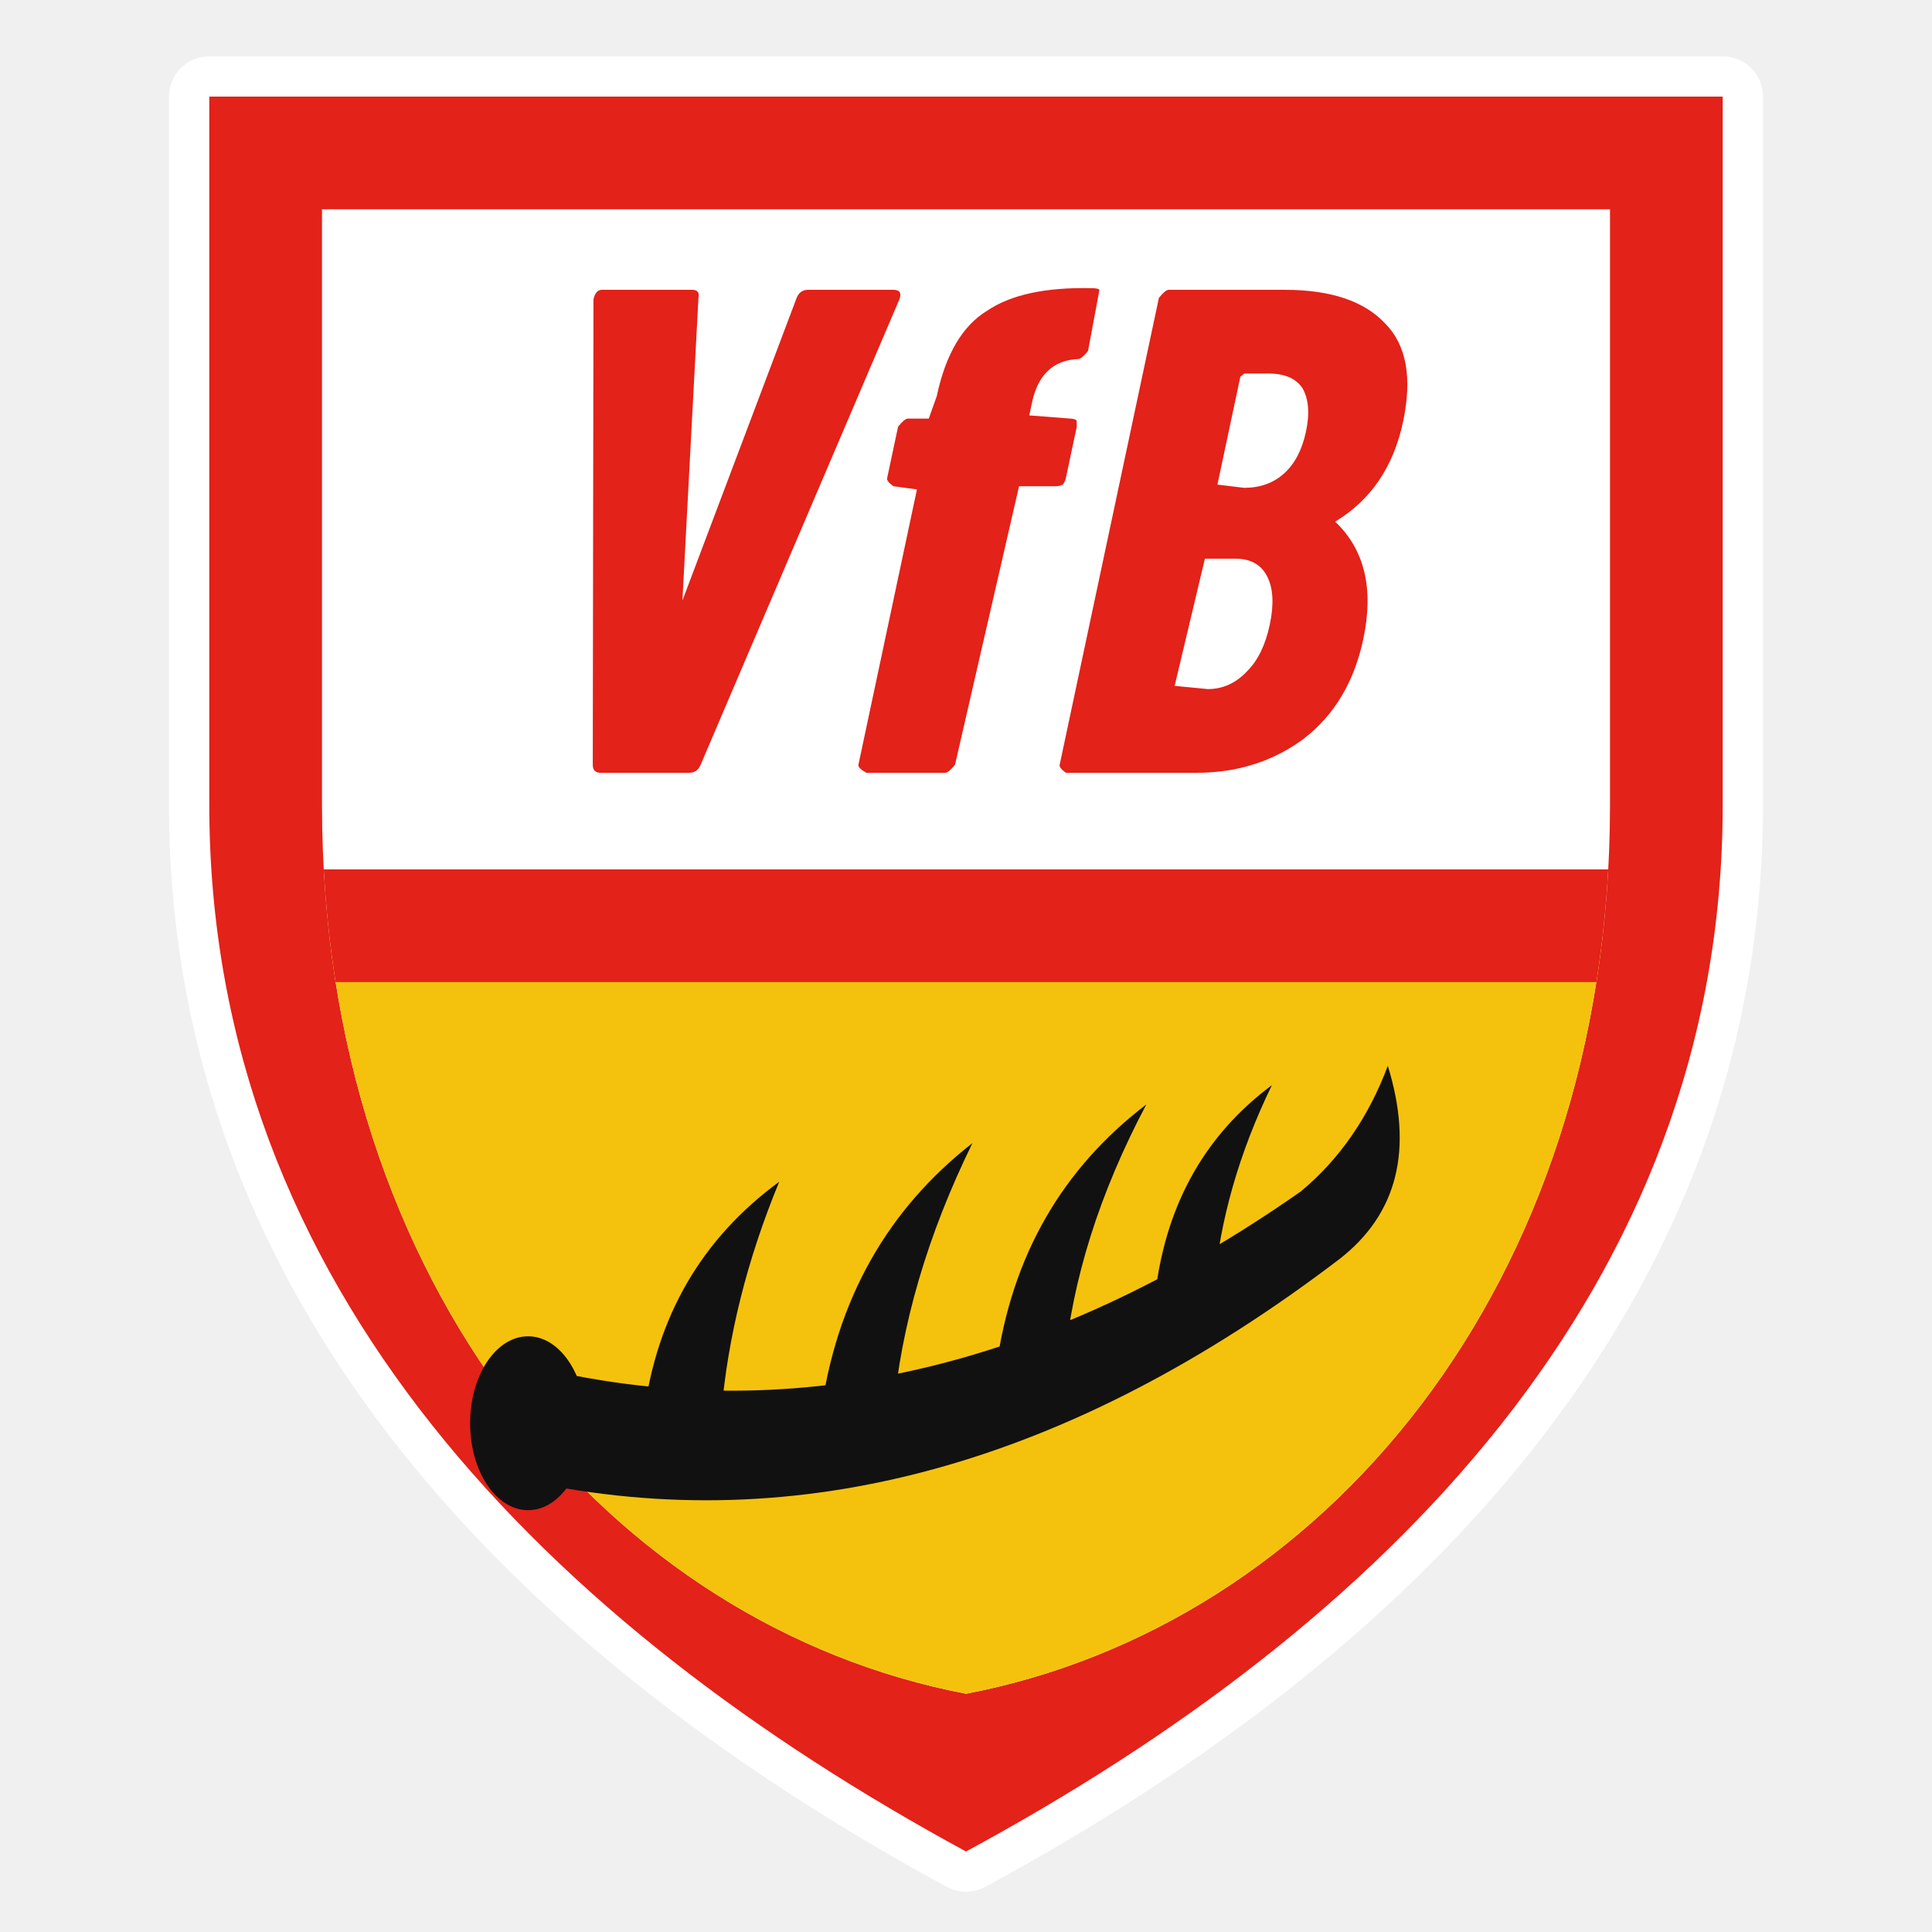
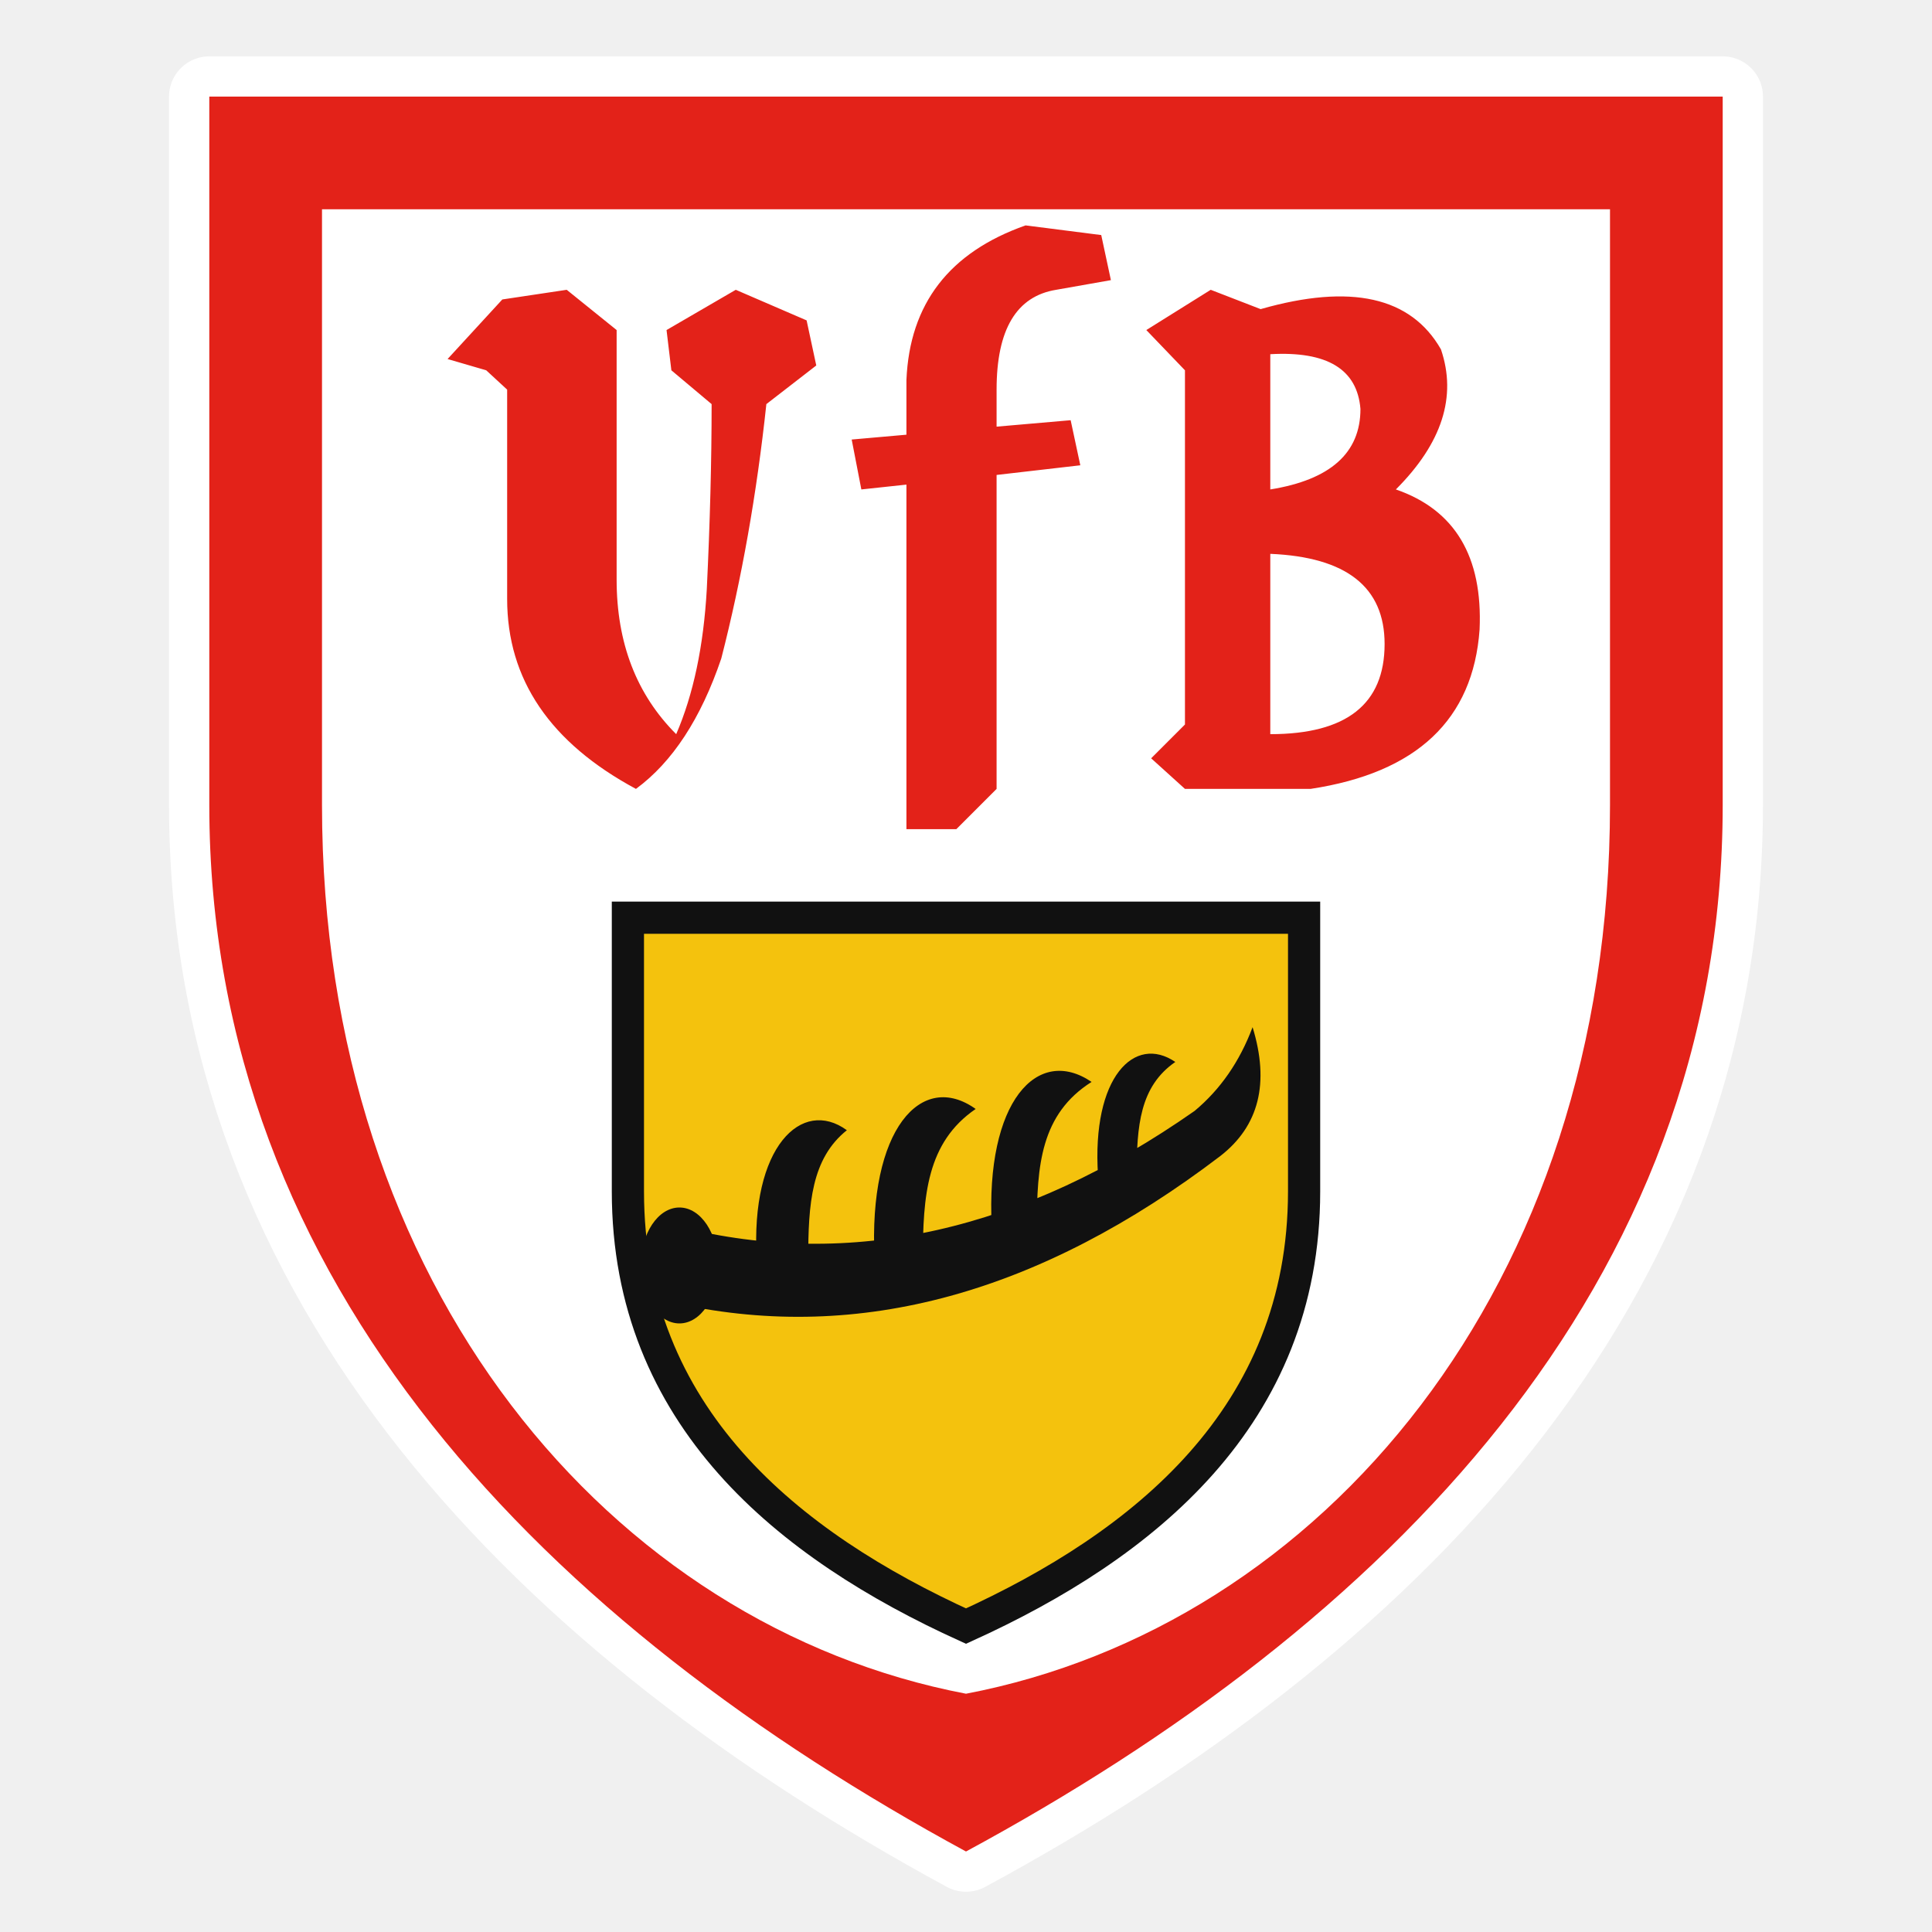
<svg xmlns="http://www.w3.org/2000/svg" viewBox="0 0 120 120" width="120" height="120">
  <defs>
    <clipPath id="c-vfb-stuttgart-s">
      <path d="M20 13L100 13L100 50C100 80 82 101 60 105.2C38 101 20 80 20 50Z" />
    </clipPath>
  </defs>
  <path d="M13 6L107 6L107 50C107 80 85.9 101 60 115C34.2 101 13 80 13 50Z" fill="#fff" stroke="#fff" stroke-width="5" stroke-linejoin="round" />
  <path d="M13 6L107 6L107 50C107 80 85.9 101 60 115C34.2 101 13 80 13 50Z" fill="#e32219" />
  <path d="M20 13L100 13L100 50C100 80 82 101 60 105.2C38 101 20 80 20 50Z" fill="#fff" />
-   <g clip-path="url(#c-vfb-stuttgart-s)">
-     <rect x="0" y="58" width="120" height="62" fill="#f4c20d" />
-   </g>
-   <g clip-path="url(#c-vfb-stuttgart-s)">
-     <rect x="0" y="54" width="120" height="7" fill="#e32219" />
-   </g>
-   <g transform="translate(60 33) skewX(-12) translate(-60 -33)">
-     <path d="M39.9 47.5L33.8 18.6Q33.8 18 34.2 18L39.8 18Q40.3 18 40.3 18.5L43.3 37.3L46.4 18.5Q46.5 18 47 18L52.3 18Q52.9 18 52.8 18.6L46.6 47.5Q46.5 48 46 48L40.5 48Q40 48 39.9 47.5ZM65.5 26.5L65.5 29.7Q65.5 29.9 65.4 30.1Q65.2 30.2 65 30.2L62.7 30.2L62.4 47.5Q62.1 48 61.9 48L57 48Q56.4 47.7 56.4 47.5L56.4 30.4L54.9 30.2Q54.4 29.9 54.4 29.7L54.4 26.5Q54.7 26 54.9 26L56.2 26L56.4 24.6Q56.4 20.7 58.4 19.3Q60.3 17.8 64.6 17.9Q65 17.9 65.1 18L65.2 21.8Q64.9 22.3 64.7 22.3Q62.4 22.4 62.4 25L62.4 25.8L65 26Q65.2 26 65.4 26.1ZM77.5 48L69.4 48Q68.9 47.7 68.9 47.5L68.9 18.5Q69.2 18 69.4 18L76.6 18Q80.9 18 83.3 20.1Q85.7 22.1 85.7 26.2Q85.7 30.4 82.8 32.4Q86.1 35 86.1 39.7Q86.1 43.7 83.7 45.9Q81.3 48 77.5 48ZM75 23.4L75 30.1L76.7 30.3Q78.2 30.3 79 29.4Q79.8 28.5 79.8 26.8Q79.8 25.1 79 24.1Q78.2 23.2 76.7 23.2L75.2 23.2ZM80.1 38.8Q80.1 36.9 79.3 35.8Q78.5 34.7 77.1 34.7L75.2 34.7L75 42.6L77.1 42.8Q78.5 42.8 79.3 41.7Q80.1 40.7 80.1 38.8Z" fill="#e32219" />
-   </g>
-   <g transform="translate(58 80) scale(0.6) translate(-50 -50)">
-     <path d="M8 58Q48 68 88 40Q94 35 97 27Q101 40 92 47Q50 79 8 70ZM20 63Q22 47.8 34 39Q29 51.1 28 63ZM38.3 63Q40.7 45.4 54 35Q47 49.3 45.8 63ZM56.5 58Q58.9 41 72 31Q64.7 44.8 63.5 58ZM73 50Q74.8 36.6 85 29Q79.9 39.5 79 50Z" fill="#111" />
+   <path d="M27.8 22.3L31.2 18.6L35.2 18L38.3 20.5L38.3 36Q38.3 41.9 42 45.6L39.5 49Q31.5 44.7 31.5 37.2L31.5 24.2L30.2 23ZM41.4 20.5L45.7 18L50.1 19.9L50.7 22.7L47.6 25.1Q46.7 33.5 44.8 40.9Q42.9 46.5 39.5 49L42 45.6Q43.6 41.9 43.9 36.6Q44.2 30.4 44.2 25.1L41.7 23ZM56.3 51.5L56.3 23.6Q56.6 16.5 63.7 14L68.4 14.6L69 17.4L65.6 18Q61.9 18.6 61.9 24.2L61.9 49L59.4 51.5ZM52.9 27.3L56.3 27L56.3 30.1L53.5 30.4ZM61.9 26.5L66.5 26.1L67.1 28.9L61.9 29.5ZM71.2 20.5L75.2 18L78.3 19.2Q86.7 16.8 89.5 21.7Q91 26.1 86.7 30.4Q92.2 32.3 91.9 39.1Q91.3 47.5 81.4 49L73.6 49L71.5 47.1L73.6 45L73.6 23ZM78.9 22L78.9 30.4Q84.5 29.5 84.5 25.4Q84.2 21.7 78.9 22ZM78.9 34.4L78.9 45.6Q86 45.6 86 40Q86 34.7 78.9 34.4Z" fill="#e32219" fill-rule="evenodd" />
+   <path d="M39 57L81 57L81 74C81 88 71 96 60 101C49 96 39 88 39 74Z" fill="#f4c20d" stroke="#111" stroke-width="2" />
+   <g transform="translate(59 73) scale(0.4) translate(-50 -50)">
+     <path d="M8 58Q48 68 88 40Q94 35 97 27Q101 40 92 47Q50 79 8 70ZM20 63C19 45.6 27 37.9 34 43C28.5 47.4 28 54.4 28 63ZM38.3 63C37.3 42.8 45.6 33.7 54 39.7C46.4 44.9 45.8 53.2 45.8 63ZM56.5 58C55.5 38.5 63.6 29.8 72 35.5C64.1 40.5 63.5 48.5 63.5 58ZM73 50C72 34.7 78.7 28.1 85 32.4C79.5 36.2 79 42.3 79 50Z" fill="#111" />
    <ellipse cx="8" cy="64" rx="6" ry="9" fill="#111" />
  </g>
</svg>
